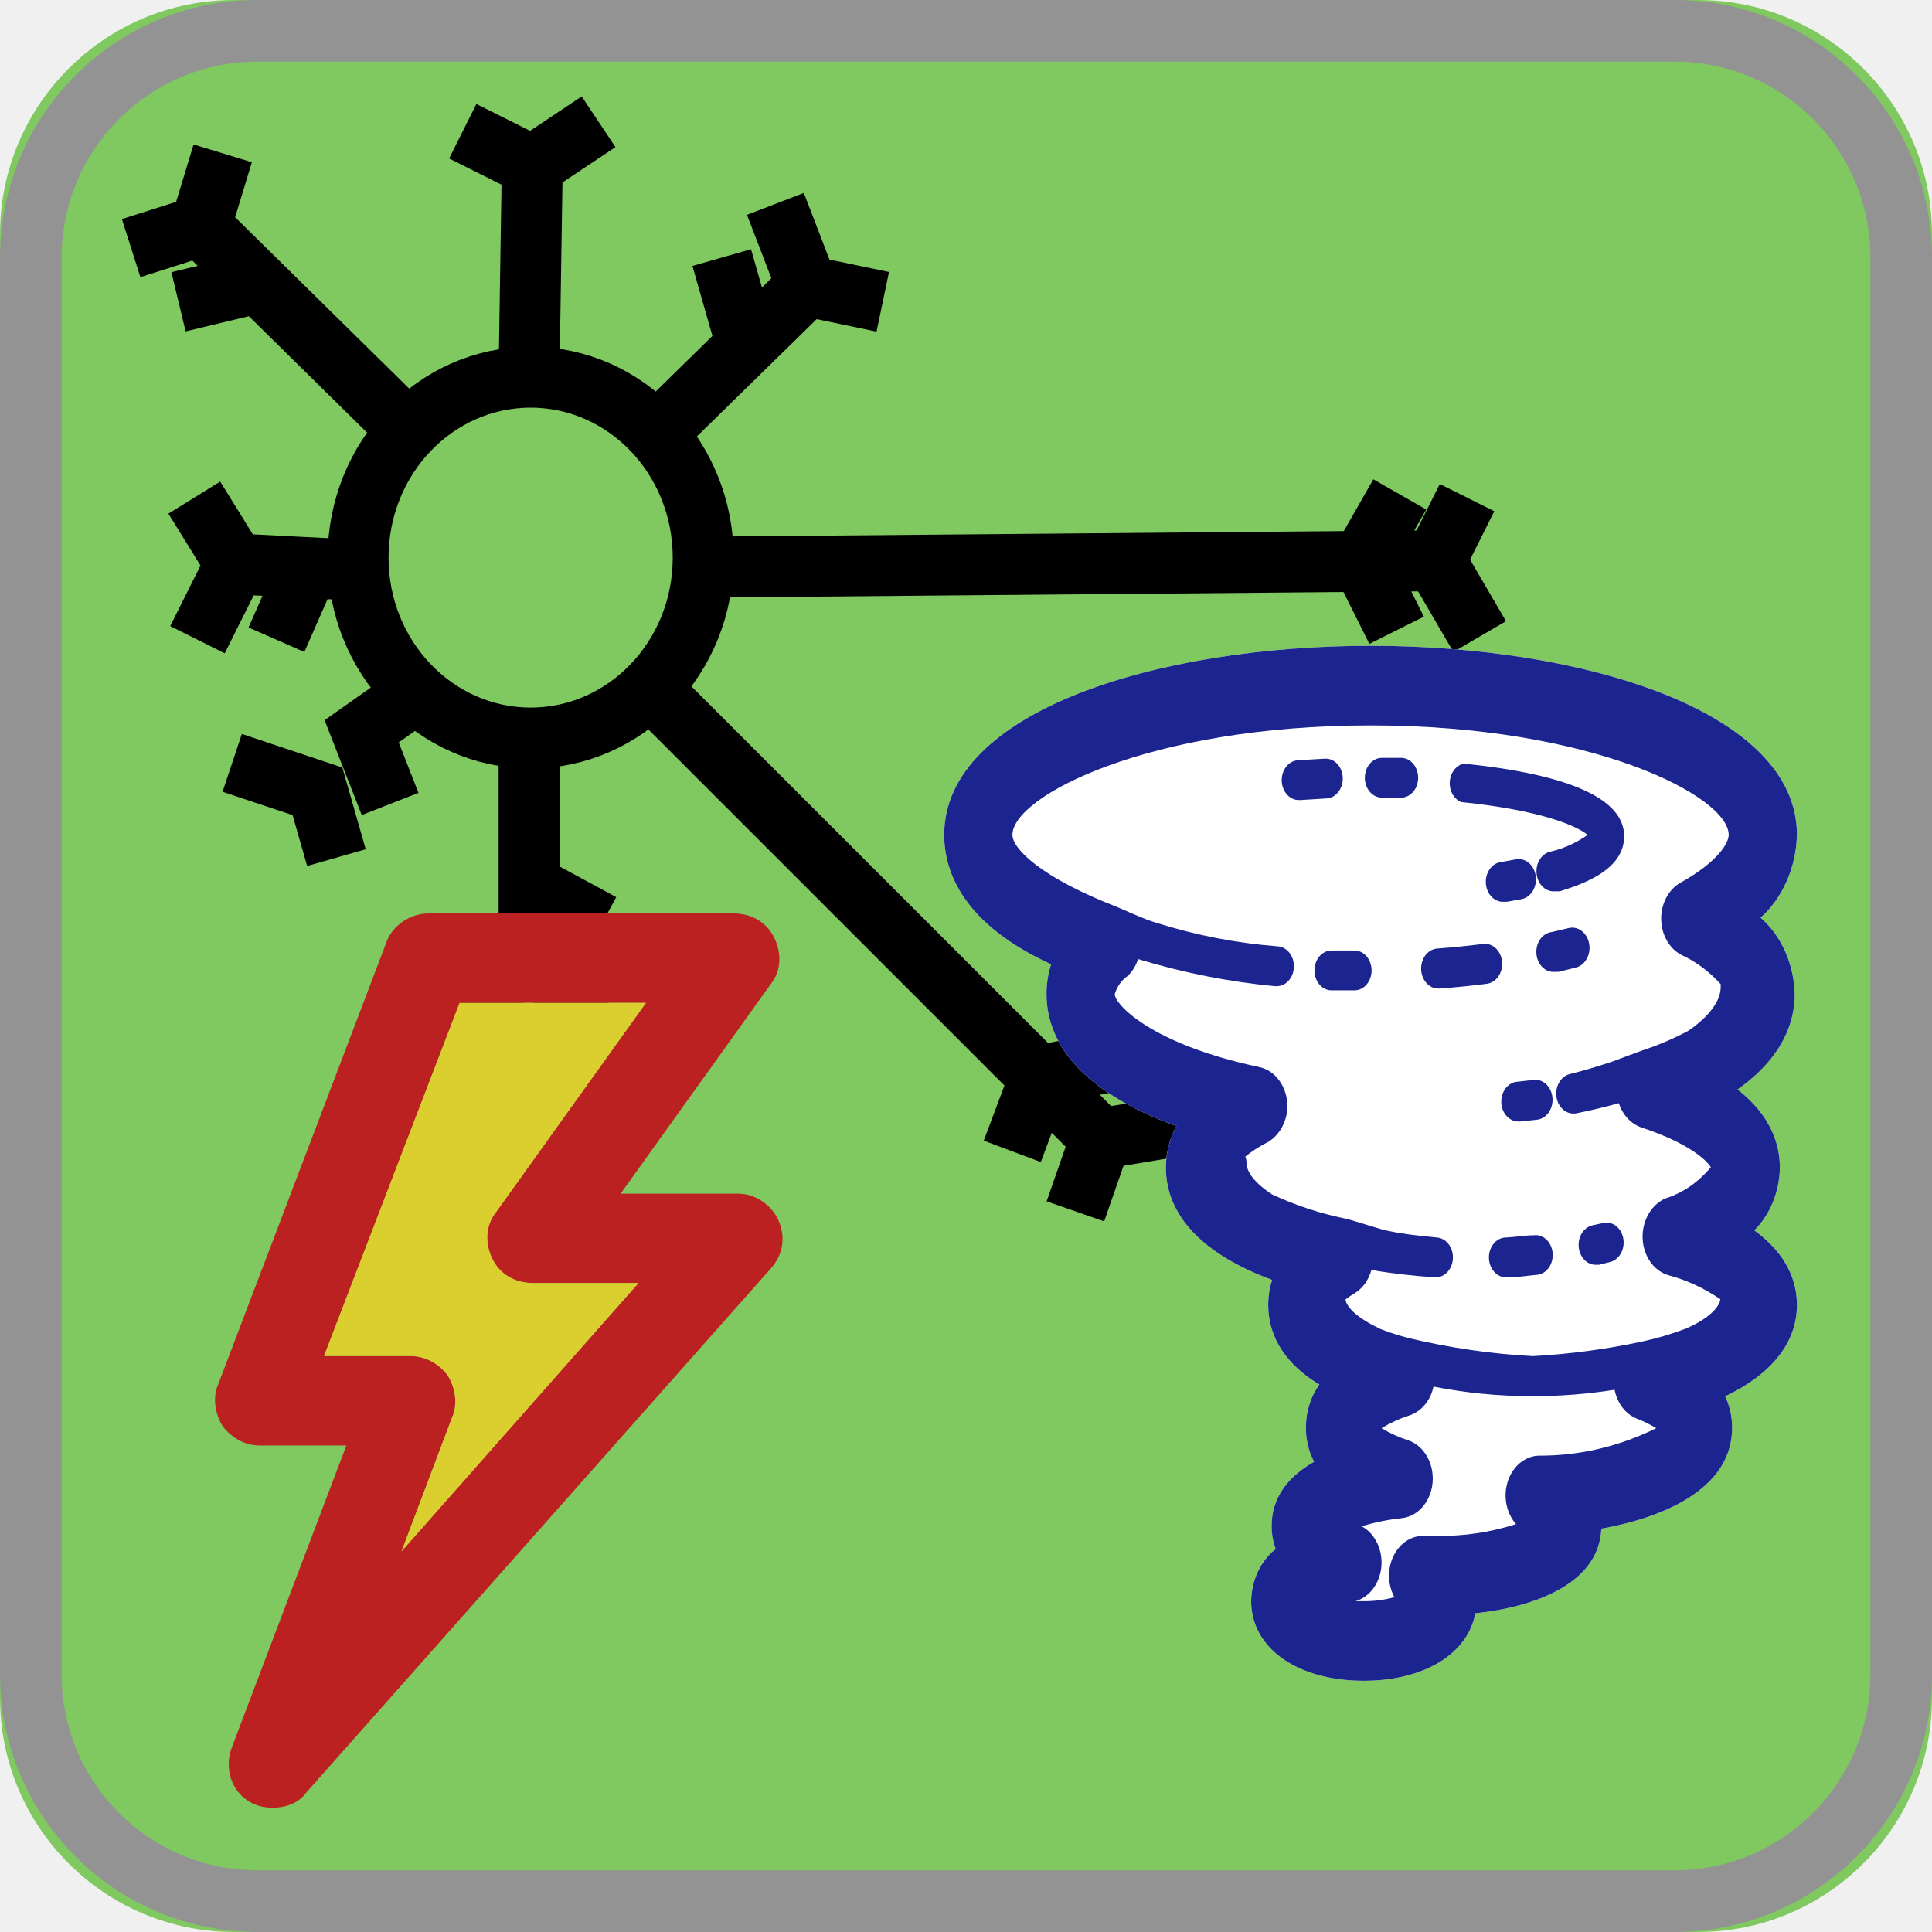
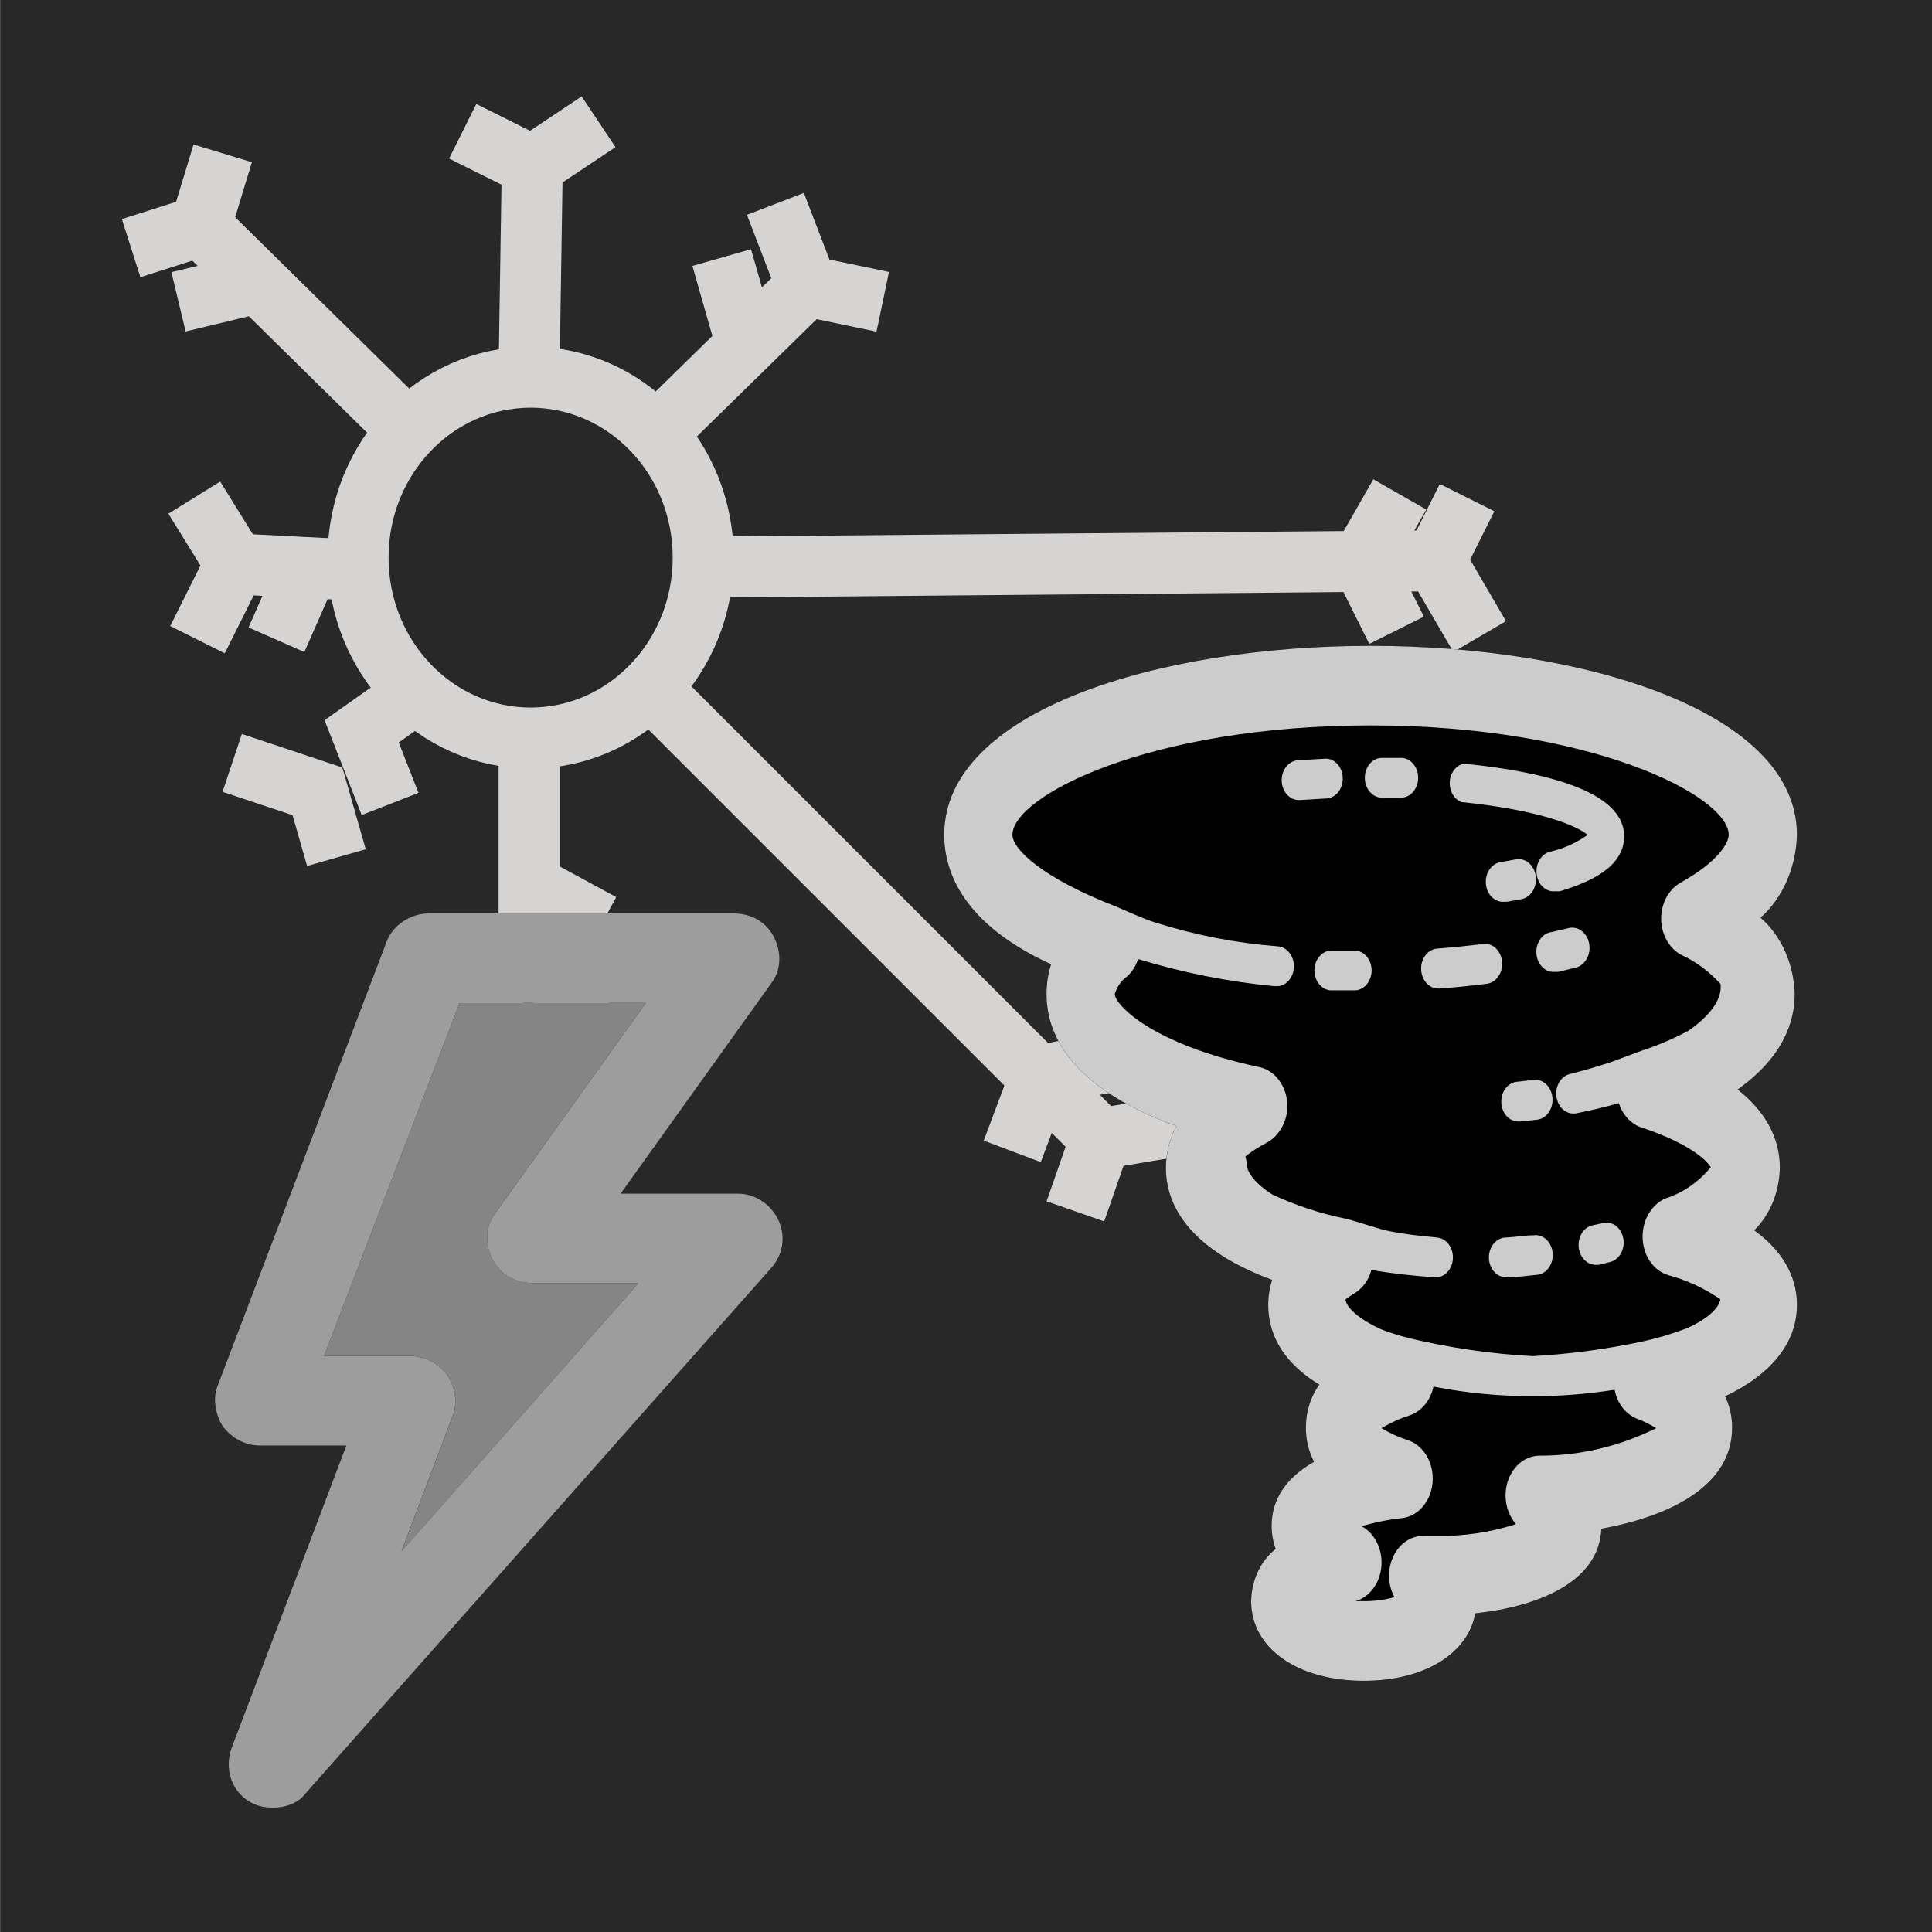
- <svg xmlns="http://www.w3.org/2000/svg" version="1.0" width="32" height="32" id="svg10643">
-   <defs id="defs63">
-     <linearGradient x1="73.009" x2="73.009" gradientTransform="matrix(1.0329,0,0,1.0329,-59.414,-1122.2)" y1="1086.4" gradientUnits="userSpaceOnUse" y2="1055.4" id="E">
-       <stop offset="0" stop-color="#fff" id="stop4324" />
-       <stop offset="1" stop-color="#939393" id="stop4326" />
-     </linearGradient>
-     <linearGradient x1="73.009" x2="73.009" gradientTransform="matrix(1.0329,0,0,1.0329,-59.414,-1090.2)" y1="1086.4" gradientUnits="userSpaceOnUse" y2="1070.9" id="F">
-       <stop offset="0" stop-color="#fff" id="stop3297-5-3-1-9-9" />
-       <stop offset="1" stop-opacity="0" stop-color="#fff" id="stop4354-4-5-0-3" />
-     </linearGradient>
-   </defs>
-   <rect x="-0" y="-32" width="32" height="32" transform="scale(1,-1)" style="fill:#ffffff;enable-background:new" ry="3.878" id="rect4364" />
-   <rect x="-0" y="0" width="32" height="32" ry="3.878" style="fill:#80c860;enable-background:new" id="rect4366" />
-   <rect x="0.511" y="0.51" width="30.979" height="30.979" ry="3.755" style="fill:none;stroke:#939393;stroke-width:1.021;stroke-linecap:round;stroke-linejoin:round;enable-background:new" id="rect4426" />
-   <g id="g6" transform="matrix(0.4661017,0,0,0.4661017,18.91525,-15.27966)" />
-   <g id="g8" transform="matrix(0.4661017,0,0,0.4661017,18.91525,-15.27966)" />
-   <g id="g10" transform="matrix(0.4661017,0,0,0.4661017,18.91525,-15.27966)" />
-   <g id="g12" transform="matrix(0.4661017,0,0,0.4661017,18.91525,-15.27966)" />
-   <g id="g14" transform="matrix(0.4661017,0,0,0.4661017,18.91525,-15.27966)" />
-   <g id="g16" transform="matrix(0.4661017,0,0,0.4661017,18.91525,-15.27966)" />
-   <g id="g18" transform="matrix(0.4661017,0,0,0.4661017,18.91525,-15.27966)" />
-   <g id="g20" transform="matrix(0.4661017,0,0,0.4661017,18.91525,-15.27966)" />
-   <g id="g22" transform="matrix(0.4661017,0,0,0.4661017,18.91525,-15.27966)" />
-   <g id="g24" transform="matrix(0.4661017,0,0,0.4661017,18.91525,-15.27966)" />
-   <g id="g26" transform="matrix(0.4661017,0,0,0.4661017,18.91525,-15.27966)" />
-   <g id="g28" transform="matrix(0.4661017,0,0,0.4661017,18.91525,-15.27966)" />
-   <g id="g30" transform="matrix(0.4661017,0,0,0.4661017,18.91525,-15.27966)" />
-   <g id="g32" transform="matrix(0.4661017,0,0,0.4661017,18.91525,-15.27966)" />
-   <g id="g34" transform="matrix(0.4661017,0,0,0.4661017,18.91525,-15.27966)" />
-   <g id="g6-4" transform="matrix(0.4661017,0,0,0.4661017,2.237288,2.483051)" />
-   <g id="g8-3" transform="matrix(0.4661017,0,0,0.4661017,2.237288,2.483051)" />
-   <g id="g10-0" transform="matrix(0.4661017,0,0,0.4661017,2.237288,2.483051)" />
-   <g id="g12-4" transform="matrix(0.4661017,0,0,0.4661017,2.237288,2.483051)" />
-   <g id="g14-8" transform="matrix(0.4661017,0,0,0.4661017,2.237288,2.483051)" />
-   <g id="g16-7" transform="matrix(0.4661017,0,0,0.4661017,2.237288,2.483051)" />
-   <g id="g18-5" transform="matrix(0.4661017,0,0,0.4661017,2.237288,2.483051)" />
-   <g id="g20-9" transform="matrix(0.4661017,0,0,0.4661017,2.237288,2.483051)" />
-   <g id="g22-5" transform="matrix(0.4661017,0,0,0.4661017,2.237288,2.483051)" />
-   <g id="g24-3" transform="matrix(0.4661017,0,0,0.4661017,2.237288,2.483051)" />
-   <g id="g26-2" transform="matrix(0.4661017,0,0,0.4661017,2.237288,2.483051)" />
-   <g id="g28-7" transform="matrix(0.4661017,0,0,0.4661017,2.237288,2.483051)" />
-   <g id="g30-3" transform="matrix(0.4661017,0,0,0.4661017,2.237288,2.483051)" />
-   <g id="g32-9" transform="matrix(0.4661017,0,0,0.4661017,2.237288,2.483051)" />
-   <g id="g34-7" transform="matrix(0.4661017,0,0,0.4661017,2.237288,2.483051)" />
-   <g id="g932" transform="matrix(0.4061774,0,0,-0.4061774,-491.8838,349.9225)" style="fill:none;stroke:#000000;stroke-width:2.484;stroke-miterlimit:4;stroke-dasharray:none">
-     <ellipse id="ellipse928" ry="7.357" rx="7.036" transform="scale(1,-1)" cy="-838.763" cx="1232.646" style="stroke-width:2.484;stroke-miterlimit:4;stroke-dasharray:none" />
-     <path id="path930" d="m 1237.733,843.786 6.182,6.053 m -11.333,-3.477 0.13,8.37 m -5.152,-10.688 -8.372,8.242 m 6.44,-14.038 -5.023,0.258 m 11.977,-6.954 v -9.402 m 5.022,11.205 18.288,-18.288 m -16.098,23.31 29.75,0.258 m -1.456,2.705 -1.545,-2.705 1.416,-2.834 m 2.871,5.409 -1.287,-2.575 1.803,-3.09 m -28.719,17.642 1.288,-3.348 3.09,-0.645 m -6.567,1.804 1.03,-3.606 m -11.591,8.758 2.834,-1.417 2.705,1.803 m -19.061,-5.152 2.833,0.902 0.902,2.962 m -1.803,-6.053 3.22,0.773 m -2.577,-8.758 1.675,-2.704 -1.545,-3.09 m 3.22,-0.001 1.416,3.22 m -3.22,-8.242 3.477,-1.16 0.773,-2.704 m 2.189,2.189 -1.16,2.962 2.19,1.546 m 1.805,-12.621 2.832,1.545 3.09,-1.802 m -0.128,3.477 -3.09,1.674 m 19.832,-10.947 1.16,3.09 3.218,0.645 m -1.804,-6.182 1.032,2.962 3.09,0.516" style="stroke-width:2.484;stroke-miterlimit:4;stroke-dasharray:none" />
+ <svg xmlns="http://www.w3.org/2000/svg" width="100%" height="100%" viewBox="0 0 32 32" version="1.1" xml:space="preserve" style="fill-rule:evenodd;clip-rule:evenodd;">
+   <g id="g4276">
+     <rect id="g42761" x="0.002" y="-0.038" width="32.022" height="32.155" style="fill:#282828;" />
  </g>
-   <path id="path1286" d="M 12.895,20.215 C 12.771,19.943 12.5,19.771 12.228,19.771 H 10.279 l 2.493,-3.48 c 0.173,-0.222 0.173,-0.518 0.049,-0.765 C 12.697,15.278 12.451,15.13 12.154,15.13 H 7.094 c -0.296,0 -0.592,0.197 -0.691,0.469 l -2.789,7.331 c -0.099,0.222 -0.049,0.494 0.074,0.691 0.148,0.197 0.37,0.321 0.617,0.321 v 0 H 5.737 L 3.836,28.953 c -0.123,0.346 0,0.716 0.296,0.889 0.123,0.074 0.247,0.099 0.395,0.099 0.197,0 0.42,-0.074 0.543,-0.247 l 7.701,-8.688 c 0.197,-0.222 0.247,-0.518 0.123,-0.79 z m -6.245,5.479 0.839,-2.221 c 0.099,-0.222 0.049,-0.494 -0.074,-0.691 C 7.267,22.584 7.045,22.461 6.798,22.461 v 0 H 5.367 l 2.246,-5.85 h 3.085 l -2.493,3.48 c -0.173,0.222 -0.173,0.518 -0.049,0.765 0.123,0.247 0.37,0.395 0.666,0.395 h 1.752 z" style="fill:#bc2122;stroke-width:0.247" />
-   <path style="opacity:1;fill:#dacf2f;fill-opacity:1;stroke:#dd2a2b;stroke-width:0;stroke-miterlimit:4;stroke-dasharray:none;stroke-opacity:1" d="m 7.613,16.61 -2.246,5.85 h 1.432 c 0.247,0 0.469,0.125 0.617,0.322 0.123,0.197 0.173,0.469 0.074,0.691 L 6.652,25.694 10.576,21.251 H 8.824 c -0.296,0 -0.543,-0.148 -0.666,-0.395 -0.123,-0.247 -0.124,-0.543 0.049,-0.766 l 2.492,-3.48 z" id="rect1298" />
-   <g id="g1365" style="fill:#1b248f" transform="matrix(0.03310257,0,0,0.03863136,32.93839,5.298101)">
-     <g id="g1363" style="fill:#1b248f" />
+   <g id="g932">
+     <ellipse id="ellipse928" cx="8.789" cy="9.236" rx="2.858" ry="2.988" style="fill:none;stroke:#d6d3d3;stroke-width:1.01px;" />
+     <path id="path930" d="M10.855,7.196l2.511,-2.459m-4.603,1.412l0.053,-3.399m-2.093,4.341l-3.4,-3.348m2.616,5.702l-2.041,-0.105m4.865,2.825l0,3.819m2.04,-4.551l7.428,7.428m-6.539,-9.468l12.084,-0.105m-0.591,-1.099l-0.628,1.099l0.575,1.151m1.167,-2.197l-0.523,1.046l0.732,1.255m-11.665,-7.166l0.523,1.36l1.255,0.262m-2.667,-0.733l0.418,1.465m-4.708,-3.557l1.152,0.575l1.098,-0.732m-7.742,2.093l1.151,-0.367l0.366,-1.203m-0.732,2.459l1.308,-0.314m-1.047,3.557l0.68,1.098l-0.627,1.255m1.308,0.001l0.575,-1.308m-1.308,3.348l1.412,0.471l0.314,1.098m0.889,-0.889l-0.471,-1.203l0.89,-0.628m0.733,5.126l1.15,-0.627l1.255,0.732m-0.052,-1.413l-1.255,-0.68m8.055,4.447l0.472,-1.255l1.307,-0.262m-0.733,2.511l0.419,-1.203l1.255,-0.21" style="fill:none;stroke:#d6d3d3;stroke-width:1.01px;" />
  </g>
-   <g id="g1367" style="fill:#1b248f" transform="matrix(0.03310257,0,0,0.03863136,32.93839,5.298101)" />
-   <g id="g1369" style="fill:#1b248f" transform="matrix(0.03310257,0,0,0.03863136,32.93839,5.298101)" />
-   <g id="g1371" style="fill:#1b248f" transform="matrix(0.03310257,0,0,0.03863136,32.93839,5.298101)" />
-   <g id="g1373" style="fill:#1b248f" transform="matrix(0.03310257,0,0,0.03863136,32.93839,5.298101)" />
-   <g id="g1375" style="fill:#1b248f" transform="matrix(0.03310257,0,0,0.03863136,32.93839,5.298101)" />
-   <g id="g1377" style="fill:#1b248f" transform="matrix(0.03310257,0,0,0.03863136,32.93839,5.298101)" />
-   <g id="g1379" style="fill:#1b248f" transform="matrix(0.03310257,0,0,0.03863136,32.93839,5.298101)" />
-   <g id="g1381" style="fill:#1b248f" transform="matrix(0.03310257,0,0,0.03863136,32.93839,5.298101)" />
-   <g id="g1383" style="fill:#1b248f" transform="matrix(0.03310257,0,0,0.03863136,32.93839,5.298101)" />
-   <g id="g1385" style="fill:#1b248f" transform="matrix(0.03310257,0,0,0.03863136,32.93839,5.298101)" />
-   <g id="g1387" style="fill:#1b248f" transform="matrix(0.03310257,0,0,0.03863136,32.93839,5.298101)" />
-   <g id="g1389" style="fill:#1b248f" transform="matrix(0.03310257,0,0,0.03863136,32.93839,5.298101)" />
-   <g id="g1391" style="fill:#1b248f" transform="matrix(0.03310257,0,0,0.03863136,32.93839,5.298101)" />
-   <g id="g1393" style="fill:#1b248f" transform="matrix(0.03310257,0,0,0.03863136,32.93839,5.298101)" />
-   <g id="g1395" style="fill:#1b248f" transform="matrix(0.03310257,0,0,0.03863136,32.93839,5.298101)" />
-   <g id="g1511" transform="translate(6.700769,3.267539)">
-     <g transform="matrix(0.03310257,0,0,0.03863136,22.26691,2.74147)" id="g1303" style="fill:#ffffff">
-       <path id="path1301" d="m 2.682,371.964 c 7.917,-6.715 12.577,-16.501 12.8,-26.88 0,-9.899 -4.437,-22.272 -21.163,-33.536 22.784,-13.824 28.587,-29.013 28.587,-40.875 -0.42,-12.947 -6.698,-25.002 -17.067,-32.768 11.082,-8.503 17.756,-21.537 18.176,-35.499 0,-53.247 -107.349,-81.066 -213.333,-81.066 -105.984,0 -213.334,27.819 -213.334,81.067 0,16.213 9.899,38.4 53.504,55.467 -1.544,4.09 -2.325,8.428 -2.304,12.8 0,23.979 22.784,43.52 65.024,56.576 -3.427,5.319 -5.263,11.507 -5.291,17.835 0,20.565 18.603,37.205 53.163,48.128 -1.308,3.433 -1.973,7.078 -1.963,10.752 0,10.496 5.205,23.552 25.6,34.133 -4.328,5.07 -6.716,11.51 -6.741,18.176 -0.09,5.267 1.332,10.449 4.096,14.933 -13.824,6.656 -21.248,16.043 -21.248,27.392 -0.02,3.434 0.678,6.835 2.048,9.984 -7.517,4.984 -12.11,13.34 -12.288,22.357 0,20.139 23.125,34.133 56.32,34.133 30.208,0 52.139,-11.605 55.808,-28.928 31.744,-2.901 62.037,-13.568 63.061,-36.267 35.243,-5.461 65.451,-18.773 65.451,-43.264 0.015,-4.721 -1.19,-9.365 -3.499,-13.483 23.381,-9.557 35.925,-23.125 35.925,-39.168 0.001,-9.556 -4.436,-21.503 -21.332,-31.999 z" style="fill:#ffffff" />
-     </g>
-     <g style="fill:#1b248f" transform="matrix(0.03310257,0,0,0.03863136,8.655649,7.428995)" id="g1237">
-       <g style="fill:#1b248f" id="g1090">
-         <g style="fill:#1b248f" id="g1088">
-           <path style="fill:#1b248f" d="m 413.867,250.624 c 7.917,-6.715 12.577,-16.501 12.8,-26.88 0,-9.899 -4.437,-22.272 -21.163,-33.536 22.784,-13.824 28.587,-29.013 28.587,-40.875 -0.42,-12.947 -6.698,-25.002 -17.067,-32.768 C 428.106,108.062 434.78,95.028 435.2,81.066 435.2,27.819 327.851,0 221.867,0 115.883,0 8.533,27.819 8.533,81.067 c 0,16.213 9.899,38.4 53.504,55.467 -1.544,4.09 -2.325,8.428 -2.304,12.8 0,23.979 22.784,43.52 65.024,56.576 -3.427,5.319 -5.263,11.507 -5.291,17.835 0,20.565 18.603,37.205 53.163,48.128 -1.308,3.433 -1.973,7.078 -1.963,10.752 0,10.496 5.205,23.552 25.6,34.133 -4.328,5.07 -6.716,11.51 -6.741,18.176 -0.09,5.267 1.332,10.449 4.096,14.933 -13.824,6.656 -21.248,16.043 -21.248,27.392 -0.02,3.434 0.678,6.835 2.048,9.984 -7.517,4.984 -12.11,13.34 -12.288,22.357 0,20.139 23.125,34.133 56.32,34.133 30.208,0 52.139,-11.605 55.808,-28.928 31.744,-2.901 62.037,-13.568 63.061,-36.267 35.243,-5.461 65.451,-18.773 65.451,-43.264 0.015,-4.721 -1.19,-9.365 -3.499,-13.483 23.381,-9.557 35.925,-23.125 35.925,-39.168 10e-4,-9.556 -4.436,-21.503 -21.332,-31.999 z M 305.92,347.221 c -9.42,0.315 -16.802,8.207 -16.487,17.627 0.148,4.44 2.022,8.647 5.223,11.728 -12.978,3.558 -26.396,5.253 -39.851,5.035 h -6.144 c -9.422,-0.27 -17.278,7.15 -17.548,16.572 -0.098,3.435 0.843,6.82 2.7,9.711 -5.033,1.183 -10.19,1.756 -15.36,1.707 h -4.096 c 9.156,-2.239 14.763,-11.477 12.523,-20.633 -1.238,-5.06 -4.718,-9.277 -9.451,-11.452 6.604,-1.725 13.34,-2.895 20.139,-3.499 9.382,-0.907 16.252,-9.248 15.345,-18.63 -0.671,-6.94 -5.496,-12.775 -12.188,-14.736 -4.631,-1.276 -9.12,-3.02 -13.397,-5.205 4.545,-2.339 9.321,-4.198 14.251,-5.547 5.833,-1.707 10.319,-6.387 11.776,-12.288 16.352,2.765 32.909,4.136 49.493,4.096 13.757,0.03 27.499,-0.882 41.131,-2.731 1.304,5.768 5.502,10.449 11.093,12.373 3.352,1.09 6.606,2.46 9.728,4.096 -18.619,7.897 -38.656,11.904 -58.88,11.776 z m 71.253,-245.76 c -8.554,3.959 -12.278,14.103 -8.319,22.657 1.699,3.671 4.648,6.62 8.319,8.319 7.388,2.872 14.142,7.163 19.883,12.629 -0.032,0.426 -0.032,0.854 0,1.28 0,5.717 -5.461,12.373 -16.128,18.688 -7.557,3.454 -15.375,6.308 -23.381,8.533 l -15.275,4.864 c -4.437,1.195 -9.728,2.816 -20.395,5.12 -4.639,0.783 -7.769,5.173 -6.997,9.813 0.676,4.173 4.306,7.222 8.533,7.168 h 0.853 c 7.765,-1.28 15.019,-2.816 21.845,-4.437 1.896,5.057 6.074,8.918 11.264,10.411 24.149,6.827 32.939,14.336 34.731,17.067 -6.242,6.445 -14.117,11.076 -22.784,13.397 -5.505,2.098 -9.601,6.803 -10.923,12.544 -2.047,9.002 3.435,18 12.373,20.309 9.181,2.085 17.988,5.568 26.112,10.325 -0.427,3.499 -6.229,8.533 -17.067,12.544 -7.261,2.372 -14.673,4.253 -22.187,5.632 -18.045,3.295 -36.29,5.376 -54.613,6.229 -20.879,-0.953 -41.651,-3.549 -62.123,-7.765 -5.376,-1.195 -9.984,-2.475 -13.995,-3.84 -11.093,-4.437 -17.067,-9.131 -17.579,-12.715 1.432,-0.933 2.913,-1.788 4.437,-2.56 4.08,-2.076 7.154,-5.704 8.533,-10.069 10.325,1.536 21.077,2.56 31.829,3.157 h 0.427 c 4.713,0 8.533,-3.82 8.533,-8.533 0.006,-4.551 -3.561,-8.306 -8.107,-8.533 -10.752,-0.939 -16.043,-1.365 -25.088,-2.987 l -2.389,-0.512 c -6.912,-1.707 -15.36,-4.096 -18.176,-4.608 -12.53,-2.155 -24.799,-5.616 -36.608,-10.325 -8.533,-4.693 -12.885,-9.557 -12.885,-13.483 -0.038,-0.966 -0.24,-1.918 -0.597,-2.816 3.226,-2.223 6.655,-4.137 10.24,-5.717 5.52,-2.358 9.492,-7.324 10.581,-13.227 1.4,-9.107 -4.681,-17.681 -13.739,-19.371 -54.699,-9.984 -72.448,-27.051 -72.448,-31.317 1.141,-3.22 3.376,-5.938 6.315,-7.68 2.423,-1.915 4.281,-4.451 5.376,-7.339 22.377,5.834 45.218,9.717 68.267,11.605 h 0.768 c 4.713,0.212 8.705,-3.437 8.917,-8.149 0.212,-4.713 -3.436,-8.705 -8.149,-8.917 -20.713,-1.37 -41.237,-4.8 -61.269,-10.24 -4.437,-1.024 -16.469,-5.717 -19.371,-6.741 C 57.173,99.413 42.667,87.04 42.667,81.067 c 0,-16.555 68.267,-46.933 179.2,-46.933 110.933,0 179.2,30.379 179.2,46.933 0,3.328 -5.035,11.349 -23.894,20.394 z" id="path1086" />
-         </g>
-       </g>
-       <g style="fill:#1b248f" id="g1096">
-         <g style="fill:#1b248f" id="g1094">
-           <path style="fill:#1b248f" d="m 312.875,193.749 c -0.495,-4.713 -4.716,-8.132 -9.429,-7.637 l -7.851,0.768 c -4.713,0.118 -8.438,4.034 -8.32,8.747 0.118,4.713 4.034,8.438 8.747,8.32 h 0.683 l 8.533,-0.768 c 4.712,-0.495 8.132,-4.717 7.637,-9.43 z" id="path1092" />
-         </g>
-       </g>
-       <g style="fill:#1b248f" id="g1102">
-         <g style="fill:#1b248f" id="g1100">
-           <path style="fill:#1b248f" d="m 304.487,252.672 c -0.406,0 -0.811,0.028 -1.213,0.085 -4.437,0 -8.96,0.768 -13.653,0.939 -4.713,0 -8.533,3.82 -8.533,8.533 0,4.713 3.82,8.533 8.533,8.533 h 0.512 c 4.864,0 9.643,-0.597 14.336,-1.024 4.713,0.005 8.537,-3.812 8.542,-8.524 0.006,-4.713 -3.811,-8.537 -8.524,-8.542 z" id="path1098" />
-         </g>
-       </g>
-       <g style="fill:#1b248f" id="g1108">
-         <g style="fill:#1b248f" id="g1106">
-           <path style="fill:#1b248f" d="m 348.225,253.708 c -1.129,-4.362 -5.454,-7.095 -9.878,-6.241 l -5.547,1.024 c -4.619,0.938 -7.602,5.442 -6.665,10.061 0.808,3.98 4.31,6.839 8.371,6.835 h 1.707 l 5.888,-1.28 c 4.563,-1.181 7.304,-5.837 6.124,-10.399 z" id="path1104" />
-         </g>
-       </g>
-       <g style="fill:#1b248f" id="g1114">
-         <g style="fill:#1b248f" id="g1112">
-           <path style="fill:#1b248f" d="m 213.845,130.645 h -11.179 -0.341 c -4.713,0 -8.533,3.82 -8.533,8.533 0,4.713 3.821,8.533 8.533,8.533 h 11.52 c 4.713,0 8.533,-3.82 8.533,-8.533 0,-4.713 -3.82,-8.533 -8.533,-8.533 z" id="path1110" />
-         </g>
-       </g>
-       <g style="fill:#1b248f" id="g1120">
-         <g style="fill:#1b248f" id="g1118">
-           <path style="fill:#1b248f" d="m 287.659,135.424 c -0.518,-4.713 -4.759,-8.113 -9.472,-7.595 -7.396,0.796 -14.962,1.451 -22.699,1.963 -4.736,0.141 -8.461,4.096 -8.32,8.832 0.141,4.736 4.096,8.461 8.832,8.32 h 0.512 c 8.021,-0.512 15.872,-1.195 23.552,-2.048 4.713,-0.518 8.113,-4.759 7.595,-9.472 z" id="path1116" />
-         </g>
-       </g>
-       <g style="fill:#1b248f" id="g1126">
-         <g style="fill:#1b248f" id="g1124">
-           <path style="fill:#1b248f" d="m 331.264,127.829 c -0.919,-4.689 -5.465,-7.746 -10.155,-6.827 l -8.533,1.707 c -4.713,0.448 -8.17,4.631 -7.723,9.344 0.448,4.713 4.631,8.17 9.344,7.723 h 1.707 l 8.533,-1.792 c 4.69,-0.919 7.746,-5.465 6.827,-10.155 z" id="path1122" />
-         </g>
-       </g>
-       <g style="fill:#1b248f" id="g1132">
-         <g style="fill:#1b248f" id="g1130">
-           <path style="fill:#1b248f" d="m 304.512,98.688 c -0.778,-4.713 -5.229,-7.903 -9.941,-7.125 l -7.083,1.109 c -4.713,0.33 -8.266,4.418 -7.936,9.131 0.33,4.713 4.418,8.266 9.131,7.936 h 1.451 l 7.253,-1.109 c 4.712,-0.778 7.903,-5.229 7.125,-9.942 z" id="path1128" />
-         </g>
-       </g>
-       <g style="fill:#1b248f" id="g1138">
-         <g style="fill:#1b248f" id="g1136">
-           <path style="fill:#1b248f" d="m 268.629,50.517 c -4.651,0.764 -7.801,5.154 -7.037,9.804 0.505,3.075 2.647,5.63 5.586,6.665 40.96,3.584 58.283,10.496 63.317,14.08 -5.589,3.362 -11.705,5.757 -18.091,7.083 -4.713,0.589 -8.056,4.887 -7.467,9.6 0.589,4.713 4.887,8.056 9.6,7.467 0.708,0.089 1.425,0.089 2.133,0 13.739,-3.584 32.085,-9.899 32.085,-23.552 0.002,-15.957 -26.963,-26.453 -80.126,-31.147 z" id="path1134" />
-         </g>
-       </g>
-       <g style="fill:#1b248f" id="g1144">
-         <g style="fill:#1b248f" id="g1142">
-           <path style="fill:#1b248f" d="m 237.141,48.043 h -9.728 c -4.713,0.071 -8.476,3.948 -8.405,8.661 0.071,4.713 3.948,8.476 8.661,8.405 h 9.472 c 4.713,0 8.533,-3.82 8.533,-8.533 0,-4.713 -3.82,-8.533 -8.533,-8.533 z" id="path1140" />
-         </g>
-       </g>
-       <g style="fill:#1b248f" id="g1150">
-         <g style="fill:#1b248f" id="g1148">
-           <path style="fill:#1b248f" d="m 199.083,48.384 -13.397,0.683 c -4.713,0.141 -8.419,4.076 -8.277,8.789 0.142,4.713 4.077,8.419 8.789,8.277 h 0.512 0.085 l 12.971,-0.683 c 4.713,-0.188 8.38,-4.162 8.192,-8.875 -0.189,-4.712 -4.162,-8.379 -8.875,-8.191 z" id="path1146" />
-         </g>
-       </g>
-       <g style="fill:#1b248f" id="g1152" />
-       <g style="fill:#1b248f" id="g1154" />
-       <g style="fill:#1b248f" id="g1156" />
-       <g style="fill:#1b248f" id="g1158" />
-       <g style="fill:#1b248f" id="g1160" />
-       <g style="fill:#1b248f" id="g1162" />
-       <g style="fill:#1b248f" id="g1164" />
-       <g style="fill:#1b248f" id="g1166" />
-       <g style="fill:#1b248f" id="g1168" />
-       <g style="fill:#1b248f" id="g1170" />
-       <g style="fill:#1b248f" id="g1172" />
-       <g style="fill:#1b248f" id="g1174" />
-       <g style="fill:#1b248f" id="g1176" />
-       <g style="fill:#1b248f" id="g1178" />
-       <g style="fill:#1b248f" id="g1180" />
+   <path id="path1286" d="M12.895,20.215c-0.124,-0.272 -0.395,-0.444 -0.667,-0.444l-1.949,0l2.492,-3.481c0.173,-0.222 0.173,-0.518 0.05,-0.765c-0.124,-0.247 -0.37,-0.395 -0.667,-0.395l-5.06,0c-0.296,0 -0.592,0.198 -0.691,0.469l-2.789,7.331c-0.098,0.222 -0.049,0.494 0.074,0.691c0.148,0.198 0.371,0.321 0.617,0.321l1.432,0l-1.901,5.011c-0.123,0.345 0,0.715 0.297,0.888c0.123,0.074 0.246,0.099 0.395,0.099c0.197,0 0.419,-0.074 0.543,-0.247l7.7,-8.688c0.198,-0.222 0.247,-0.519 0.124,-0.79Zm-6.245,5.479l0.839,-2.221c0.099,-0.222 0.05,-0.494 -0.074,-0.691c-0.148,-0.198 -0.37,-0.321 -0.617,-0.321l-1.431,0l2.246,-5.85l3.085,0l-2.493,3.481c-0.173,0.222 -0.173,0.518 -0.049,0.765c0.123,0.246 0.37,0.395 0.666,0.395l1.753,0l-3.925,4.442Z" style="fill:#9d9d9d;fill-rule:nonzero;" />
+   <path id="rect1298" d="M7.613,16.61l-2.246,5.85l1.431,0c0.247,0 0.469,0.124 0.617,0.322c0.124,0.197 0.173,0.469 0.075,0.691l-0.838,2.221l3.924,-4.443l-1.752,0c-0.297,0 -0.543,-0.148 -0.666,-0.395c-0.124,-0.247 -0.124,-0.543 0.048,-0.766l2.493,-3.48l-3.086,0Z" style="fill:#858585;fill-rule:nonzero;" />
+   <g id="g1511">
+     <path id="path1301" d="M29.056,20.378c0.263,-0.259 0.417,-0.637 0.424,-1.038c0,-0.382 -0.147,-0.86 -0.7,-1.295c0.754,-0.535 0.946,-1.121 0.946,-1.58c-0.014,-0.5 -0.222,-0.965 -0.565,-1.265c0.367,-0.329 0.588,-0.832 0.602,-1.372c0,-2.057 -3.554,-3.131 -7.062,-3.131c-3.509,0 -7.062,1.074 -7.062,3.131c0,0.627 0.328,1.484 1.771,2.143c-0.051,0.158 -0.077,0.326 -0.076,0.495c0,0.926 0.754,1.681 2.152,2.185c-0.113,0.206 -0.174,0.445 -0.175,0.689c0,0.795 0.616,1.437 1.76,1.859c-0.043,0.133 -0.065,0.274 -0.065,0.416c0,0.405 0.172,0.91 0.847,1.318c-0.143,0.196 -0.222,0.445 -0.223,0.702c-0.003,0.204 0.044,0.404 0.136,0.577c-0.458,0.258 -0.704,0.62 -0.704,1.059c0,0.132 0.023,0.264 0.068,0.385c-0.249,0.193 -0.401,0.516 -0.407,0.864c0,0.778 0.766,1.319 1.865,1.319c1,0 1.726,-0.449 1.847,-1.118c1.051,-0.112 2.054,-0.524 2.088,-1.401c1.166,-0.211 2.166,-0.725 2.166,-1.671c0.001,-0.183 -0.039,-0.362 -0.116,-0.521c0.774,-0.369 1.19,-0.894 1.19,-1.513c0,-0.37 -0.147,-0.831 -0.707,-1.237Z" style="fill-rule:nonzero;" />
+     <g id="g1237">
+       <path id="path1086" d="M29.056,20.378c0.263,-0.259 0.417,-0.637 0.424,-1.038c0,-0.382 -0.147,-0.86 -0.7,-1.295c0.754,-0.535 0.946,-1.121 0.946,-1.58c-0.014,-0.5 -0.222,-0.965 -0.565,-1.265c0.367,-0.329 0.588,-0.832 0.602,-1.372c0,-2.057 -3.554,-3.131 -7.062,-3.131c-3.509,0 -7.062,1.074 -7.062,3.131c0,0.627 0.328,1.484 1.771,2.143c-0.051,0.158 -0.077,0.326 -0.076,0.495c0,0.926 0.754,1.681 2.152,2.185c-0.113,0.206 -0.174,0.445 -0.175,0.689c0,0.795 0.616,1.437 1.76,1.859c-0.043,0.133 -0.065,0.274 -0.065,0.416c0,0.405 0.172,0.91 0.847,1.318c-0.143,0.196 -0.222,0.445 -0.223,0.702c-0.003,0.204 0.044,0.404 0.136,0.577c-0.458,0.258 -0.704,0.62 -0.704,1.059c0,0.132 0.023,0.264 0.068,0.385c-0.249,0.193 -0.401,0.516 -0.407,0.864c0,0.778 0.766,1.319 1.865,1.319c1,0 1.726,-0.449 1.847,-1.118c1.051,-0.112 2.054,-0.524 2.088,-1.401c1.166,-0.211 2.166,-0.725 2.166,-1.671c0.001,-0.183 -0.039,-0.362 -0.116,-0.521c0.774,-0.369 1.19,-0.894 1.19,-1.513c0,-0.37 -0.147,-0.831 -0.707,-1.237Zm-3.573,3.732c-0.312,0.012 -0.556,0.317 -0.546,0.681c0.005,0.172 0.067,0.334 0.173,0.453c-0.429,0.138 -0.873,0.203 -1.319,0.195l-0.203,0c-0.312,-0.011 -0.572,0.276 -0.581,0.64c-0.003,0.133 0.028,0.263 0.089,0.375c-0.166,0.046 -0.337,0.068 -0.508,0.066l-0.136,0c0.303,-0.087 0.489,-0.443 0.415,-0.797c-0.041,-0.196 -0.156,-0.358 -0.313,-0.443c0.218,-0.066 0.441,-0.111 0.667,-0.135c0.31,-0.035 0.538,-0.357 0.507,-0.719c-0.022,-0.268 -0.181,-0.494 -0.403,-0.57c-0.153,-0.049 -0.302,-0.116 -0.443,-0.201c0.15,-0.09 0.308,-0.162 0.471,-0.214c0.193,-0.066 0.342,-0.247 0.39,-0.475c0.541,0.107 1.089,0.16 1.638,0.159c0.456,0.001 0.911,-0.035 1.362,-0.106c0.043,0.223 0.182,0.404 0.367,0.478c0.111,0.042 0.219,0.095 0.322,0.158c-0.616,0.305 -1.279,0.46 -1.949,0.455Zm2.359,-9.494c-0.283,0.153 -0.407,0.545 -0.276,0.875c0.057,0.142 0.154,0.256 0.276,0.322c0.244,0.111 0.468,0.276 0.658,0.488c-0.001,0.016 -0.001,0.033 0,0.049c0,0.221 -0.181,0.478 -0.534,0.722c-0.25,0.133 -0.509,0.244 -0.774,0.33l-0.505,0.188c-0.147,0.046 -0.323,0.108 -0.676,0.197c-0.153,0.031 -0.257,0.2 -0.231,0.379c0.022,0.162 0.142,0.279 0.282,0.277l0.028,0c0.257,-0.049 0.498,-0.108 0.724,-0.171c0.062,0.195 0.201,0.344 0.372,0.402c0.8,0.264 1.091,0.554 1.15,0.659c-0.206,0.249 -0.467,0.428 -0.754,0.518c-0.182,0.081 -0.318,0.263 -0.362,0.485c-0.067,0.347 0.114,0.695 0.41,0.784c0.304,0.081 0.595,0.215 0.864,0.399c-0.014,0.135 -0.206,0.33 -0.565,0.485c-0.24,0.091 -0.485,0.164 -0.734,0.217c-0.597,0.127 -1.201,0.208 -1.808,0.241c-0.691,-0.037 -1.379,-0.137 -2.056,-0.3c-0.178,-0.046 -0.331,-0.096 -0.464,-0.148c-0.367,-0.172 -0.565,-0.353 -0.582,-0.492c0.048,-0.036 0.097,-0.069 0.147,-0.099c0.135,-0.08 0.237,-0.22 0.283,-0.389c0.342,0.06 0.697,0.099 1.053,0.122l0.015,0c0.156,0 0.282,-0.147 0.282,-0.329c0,-0.176 -0.118,-0.321 -0.268,-0.33c-0.356,-0.036 -0.531,-0.053 -0.831,-0.115l-0.079,-0.02c-0.229,-0.066 -0.508,-0.158 -0.602,-0.178c-0.414,-0.083 -0.82,-0.217 -1.211,-0.399c-0.283,-0.181 -0.427,-0.369 -0.427,-0.521c-0.001,-0.037 -0.008,-0.074 -0.02,-0.109c0.107,-0.085 0.221,-0.159 0.339,-0.22c0.183,-0.092 0.314,-0.283 0.351,-0.511c0.046,-0.352 -0.155,-0.683 -0.455,-0.749c-1.811,-0.385 -2.398,-1.045 -2.398,-1.21c0.037,-0.124 0.111,-0.229 0.209,-0.296c0.08,-0.074 0.141,-0.172 0.178,-0.284c0.74,0.226 1.496,0.376 2.259,0.449l0.026,0c0.156,0.008 0.288,-0.133 0.295,-0.315c0.007,-0.182 -0.114,-0.337 -0.27,-0.345c-0.685,-0.053 -1.365,-0.185 -2.028,-0.395c-0.147,-0.04 -0.545,-0.221 -0.641,-0.261c-1.243,-0.481 -1.723,-0.959 -1.723,-1.19c0,-0.639 2.26,-1.813 5.932,-1.813c3.672,0 5.932,1.174 5.932,1.813c0,0.129 -0.167,0.439 -0.791,0.788Z" style="fill:#ccc;fill-rule:nonzero;" />
+       <path id="path1092" d="M25.713,18.181c-0.016,-0.182 -0.156,-0.314 -0.312,-0.295l-0.26,0.03c-0.156,0.005 -0.279,0.156 -0.275,0.338c0.004,0.182 0.133,0.326 0.29,0.321l0.022,0l0.283,-0.029c0.156,-0.02 0.269,-0.183 0.252,-0.365Z" style="fill:#ccc;fill-rule:nonzero;" />
+       <path id="path1098" d="M25.436,20.458c-0.014,0 -0.027,0.001 -0.04,0.003c-0.147,0 -0.297,0.03 -0.452,0.036c-0.156,0 -0.283,0.148 -0.283,0.33c0,0.182 0.127,0.329 0.283,0.329l0.017,0c0.161,0 0.319,-0.023 0.474,-0.039c0.156,0 0.283,-0.147 0.283,-0.329c0,-0.182 -0.126,-0.33 -0.282,-0.33Z" style="fill:#ccc;fill-rule:nonzero;" />
+       <path id="path1104" d="M26.884,20.498c-0.038,-0.169 -0.181,-0.274 -0.327,-0.241l-0.184,0.039c-0.153,0.036 -0.252,0.21 -0.221,0.389c0.027,0.154 0.143,0.264 0.277,0.264l0.057,0l0.195,-0.05c0.151,-0.045 0.242,-0.225 0.203,-0.401Z" style="fill:#ccc;fill-rule:nonzero;" />
+       <path id="path1110" d="M22.435,15.744l-0.37,0l-0.011,0c-0.156,0 -0.283,0.147 -0.283,0.329c0,0.182 0.127,0.33 0.283,0.33l0.381,0c0.156,0 0.283,-0.148 0.283,-0.33c0,-0.182 -0.127,-0.329 -0.283,-0.329Z" style="fill:#ccc;fill-rule:nonzero;" />
+       <path id="path1116" d="M24.879,15.928c-0.017,-0.182 -0.158,-0.313 -0.314,-0.293c-0.245,0.03 -0.495,0.056 -0.751,0.076c-0.157,0.005 -0.28,0.158 -0.276,0.341c0.005,0.183 0.136,0.327 0.293,0.321l0.017,0c0.265,-0.02 0.525,-0.046 0.779,-0.079c0.156,-0.02 0.269,-0.184 0.252,-0.366Z" style="fill:#ccc;fill-rule:nonzero;" />
+       <path id="path1122" d="M26.322,15.635c-0.03,-0.181 -0.181,-0.299 -0.336,-0.264l-0.283,0.066c-0.156,0.017 -0.27,0.179 -0.255,0.361c0.015,0.182 0.153,0.316 0.309,0.298l0.057,0l0.282,-0.069c0.155,-0.035 0.257,-0.211 0.226,-0.392Z" style="fill:#ccc;fill-rule:nonzero;" />
+       <path id="path1128" d="M25.437,14.509c-0.026,-0.182 -0.174,-0.305 -0.33,-0.275l-0.234,0.043c-0.156,0.012 -0.274,0.17 -0.263,0.352c0.011,0.182 0.147,0.32 0.303,0.307l0.048,0l0.24,-0.043c0.156,-0.03 0.261,-0.202 0.236,-0.384Z" style="fill:#ccc;fill-rule:nonzero;" />
+       <path id="path1134" d="M24.249,12.648c-0.154,0.03 -0.259,0.199 -0.233,0.379c0.017,0.119 0.087,0.217 0.185,0.257c1.356,0.139 1.929,0.406 2.096,0.544c-0.185,0.13 -0.388,0.223 -0.599,0.274c-0.156,0.023 -0.267,0.189 -0.247,0.371c0.019,0.182 0.161,0.311 0.317,0.288c0.024,0.004 0.048,0.004 0.071,0c0.455,-0.138 1.062,-0.382 1.062,-0.91c0,-0.616 -0.892,-1.022 -2.652,-1.203Z" style="fill:#ccc;fill-rule:nonzero;" />
+       <path id="path1140" d="M23.206,12.553l-0.322,0c-0.156,0.002 -0.28,0.152 -0.278,0.334c0.002,0.182 0.131,0.328 0.287,0.325l0.313,0c0.156,0 0.283,-0.148 0.283,-0.33c0,-0.182 -0.127,-0.329 -0.283,-0.329Z" style="fill:#ccc;fill-rule:nonzero;" />
+       <path id="path1146" d="M21.947,12.566l-0.444,0.026c-0.156,0.006 -0.279,0.158 -0.274,0.34c0.005,0.182 0.135,0.325 0.291,0.319l0.02,0l0.429,-0.026c0.156,-0.007 0.278,-0.161 0.271,-0.343c-0.006,-0.182 -0.137,-0.324 -0.293,-0.316Z" style="fill:#ccc;fill-rule:nonzero;" />
    </g>
  </g>
</svg>
